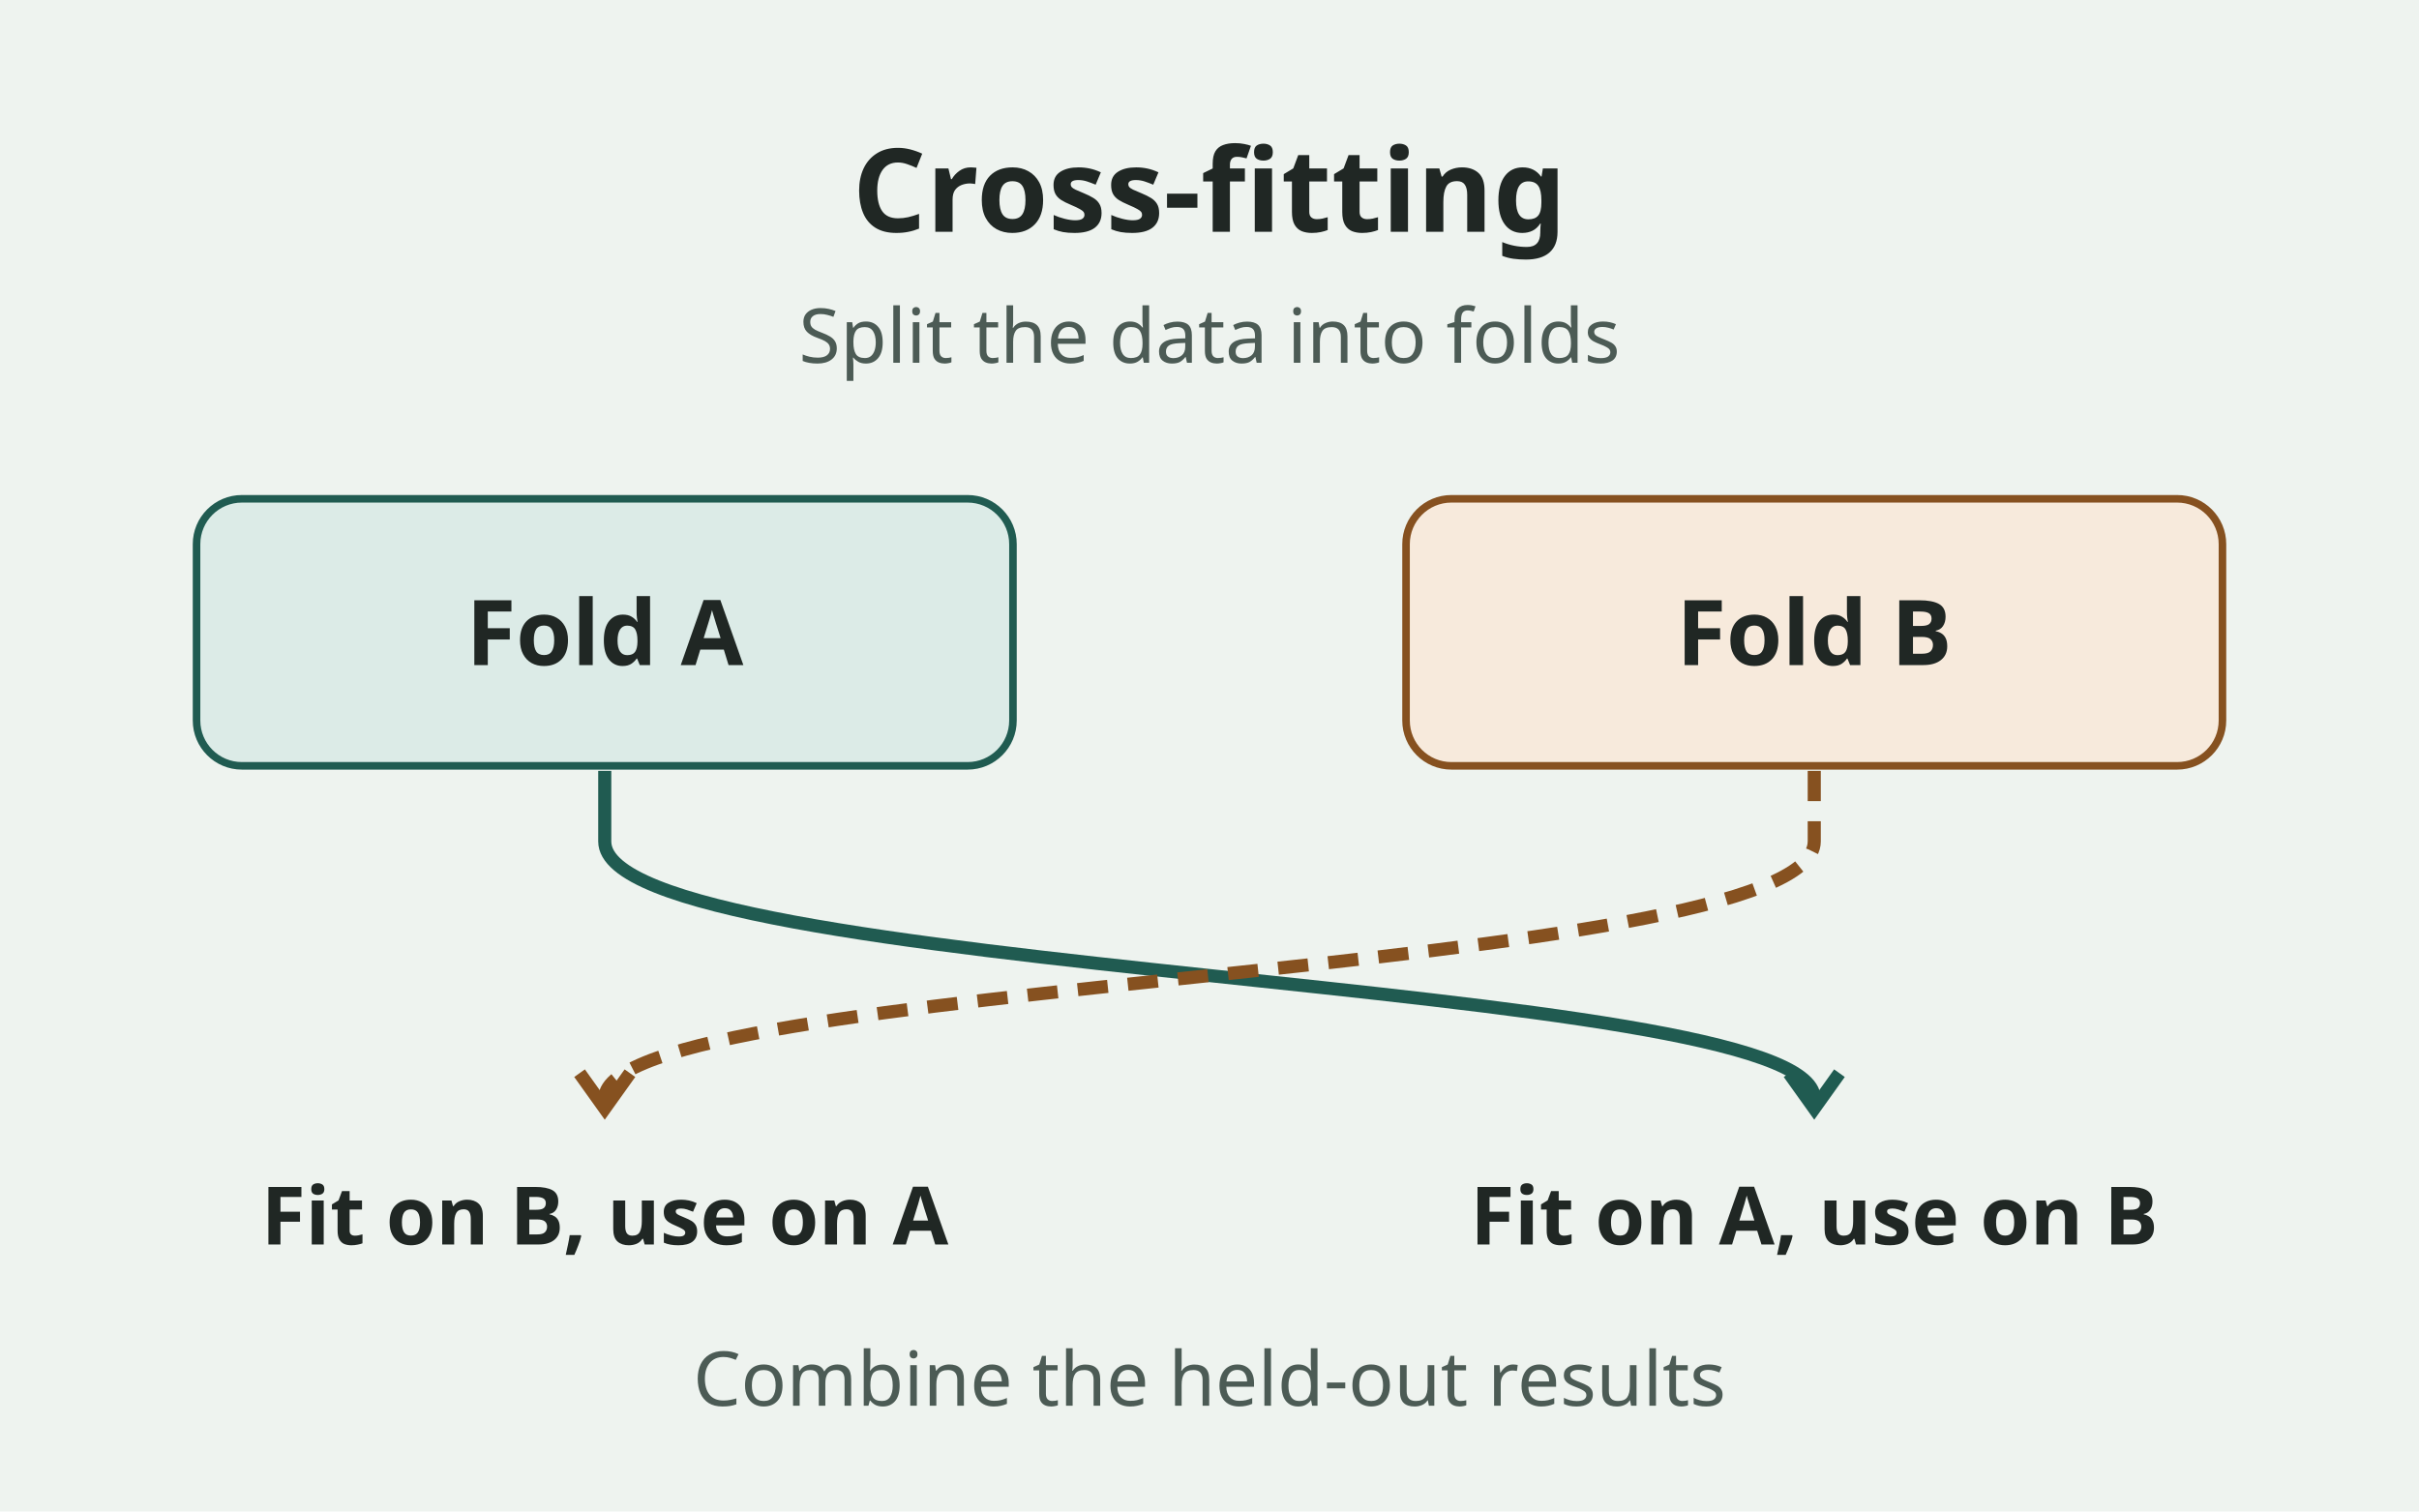
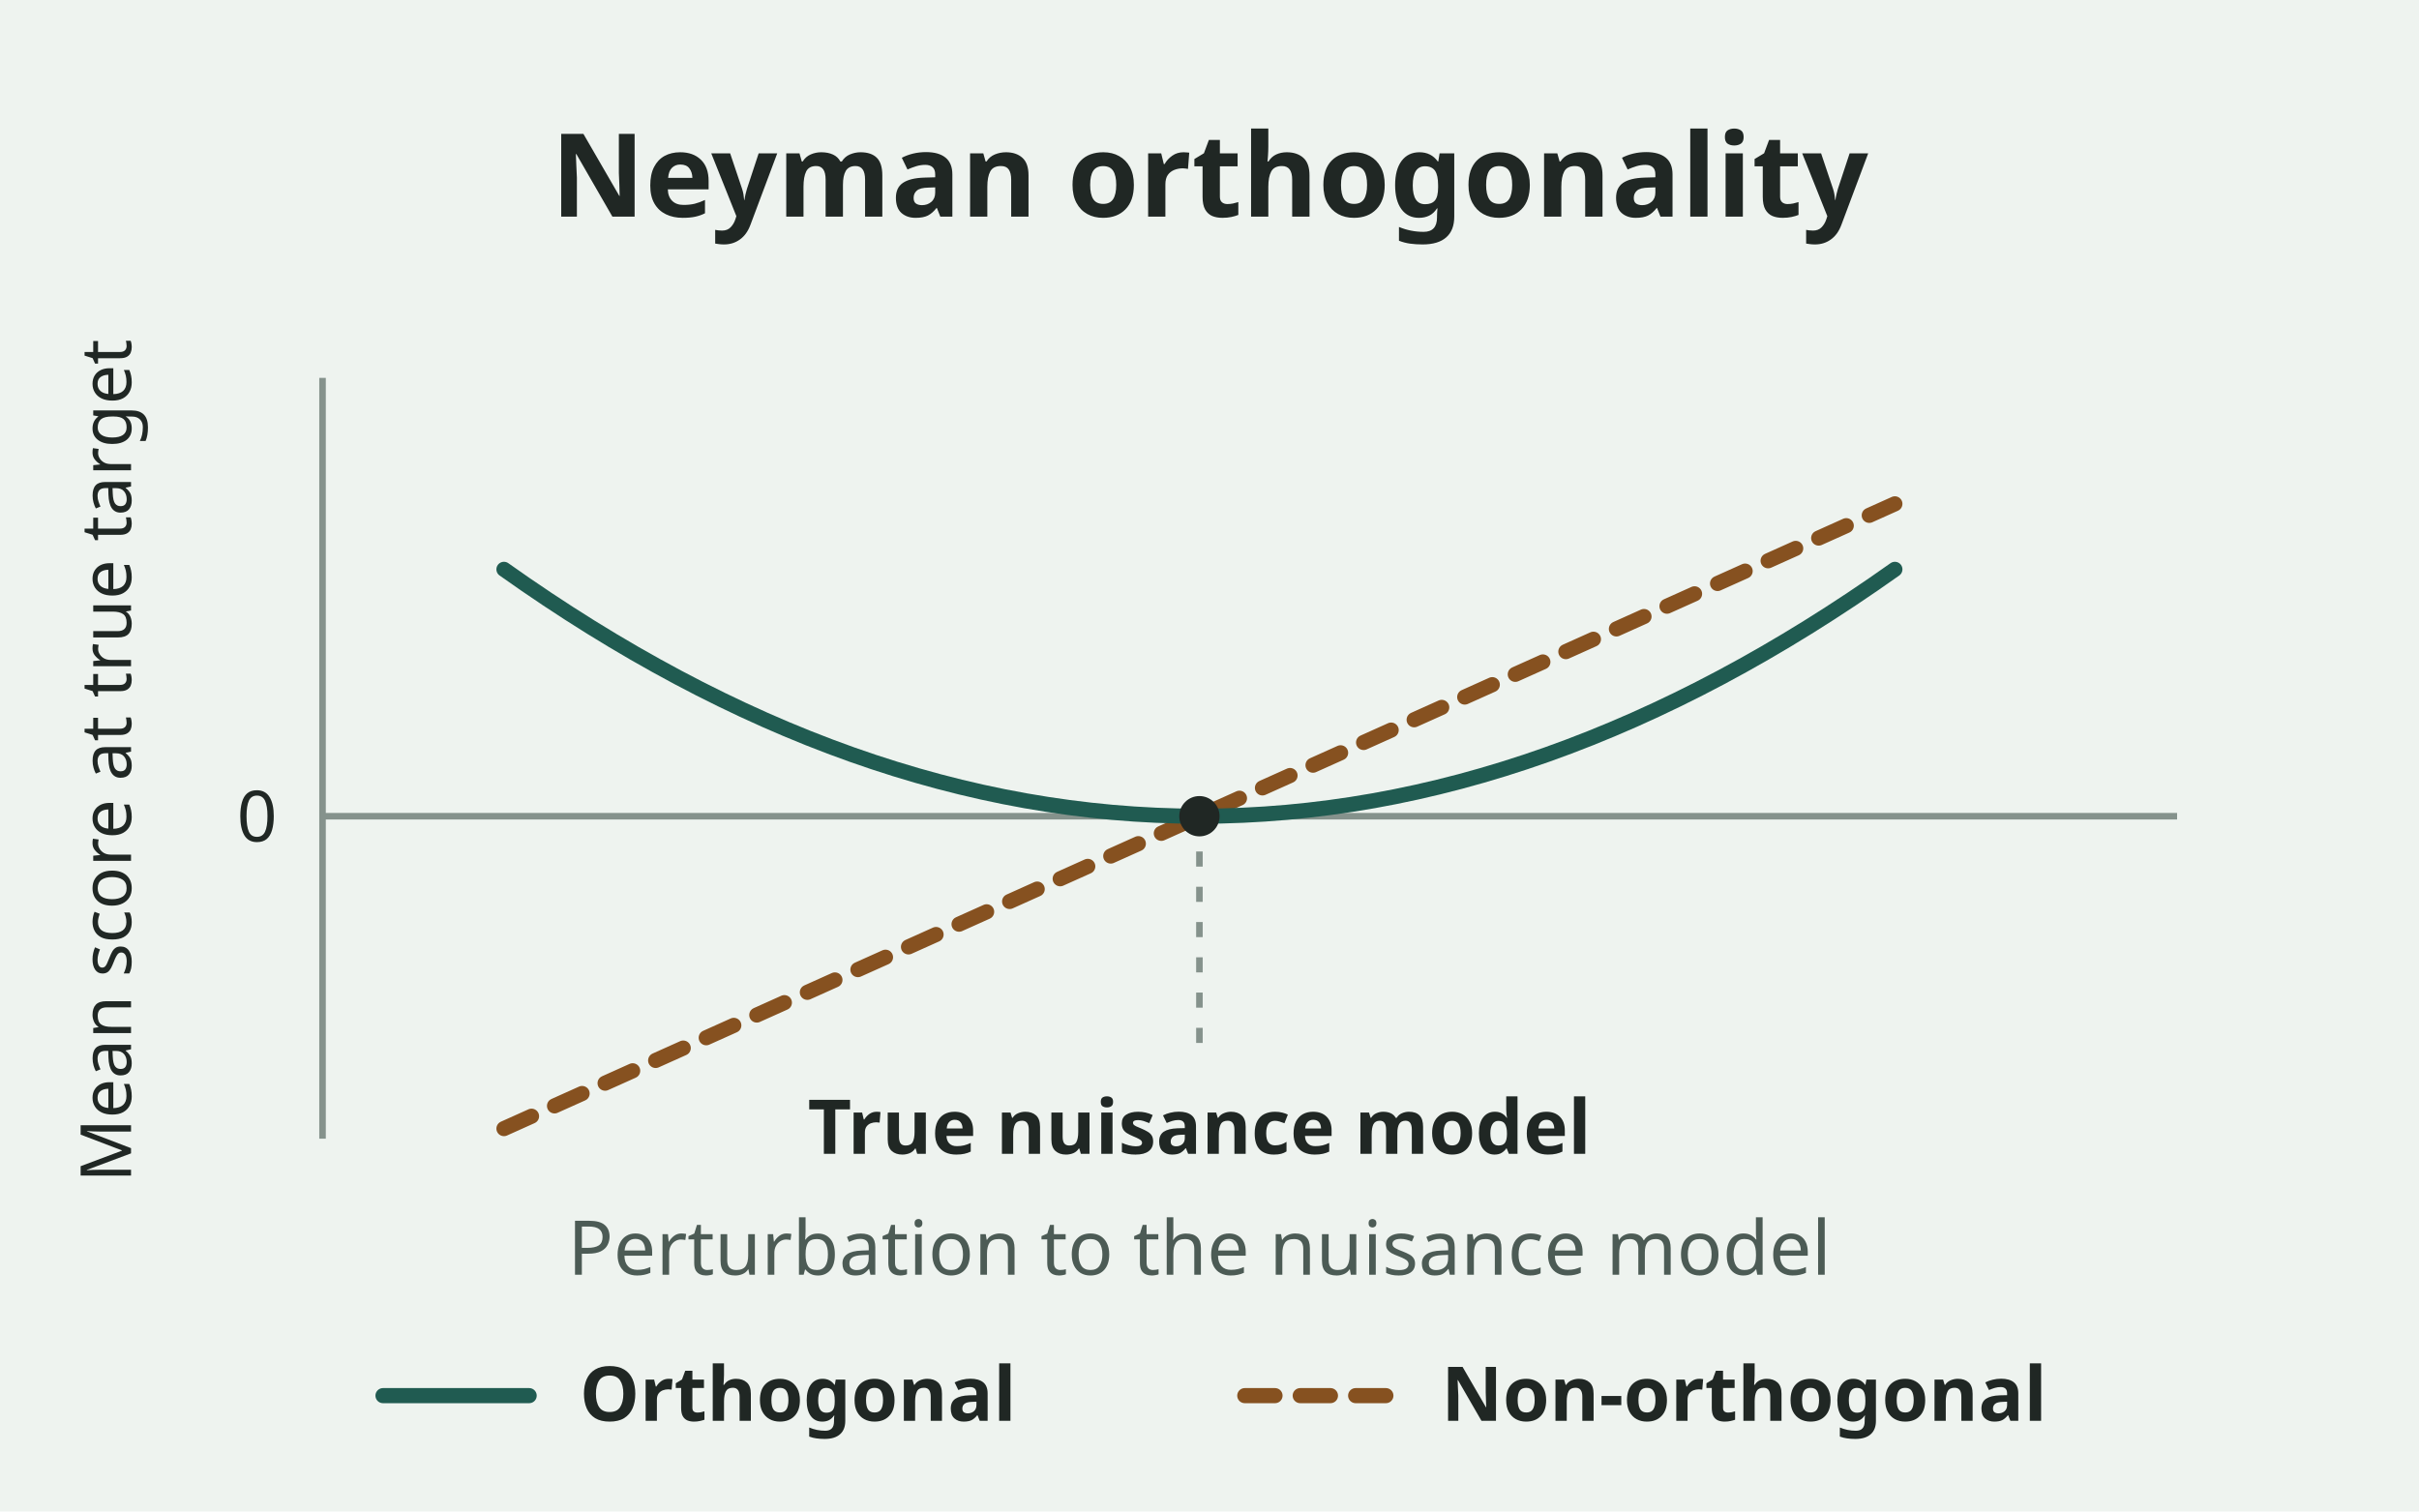
<svg xmlns="http://www.w3.org/2000/svg" width="480" height="300" viewBox="0 0 480 300">
  <rect width="480" height="300" fill="#eef3ef" />
  <g font-family="system-ui,sans-serif" fill="#202724" text-anchor="middle">
-     <text x="240" y="46" font-size="23" font-weight="650">Cross-fitting</text>
-     <text x="240" y="72" font-size="15" fill="#4c5b55">Split the data into folds</text>
-     <rect x="39" y="99" width="162" height="53" rx="9" fill="#dcebe7" stroke="#205b51" stroke-width="1.5" />
-     <rect x="279" y="99" width="162" height="53" rx="9" fill="#f7eadc" stroke="#865120" stroke-width="1.5" />
-     <text x="120" y="132" font-size="18" font-weight="600">Fold A</text>
-     <text x="360" y="132" font-size="18" font-weight="600">Fold B</text>
-     <path d="M120 153v14c0 27 240 27 240 51" fill="none" stroke="#205b51" stroke-width="2.6" />
-     <path d="M360 153v14c0 27-240 27-240 51" fill="none" stroke="#865120" stroke-width="2.6" stroke-dasharray="6 4" />
-     <path d="m355 213 5 7 5-7" fill="none" stroke="#205b51" stroke-width="2.6" />
-     <path d="m115 213 5 7 5-7" fill="none" stroke="#865120" stroke-width="2.6" />
-     <text x="120" y="247" font-size="16" font-weight="600">Fit on B, use on A</text>
-     <text x="360" y="247" font-size="16" font-weight="600">Fit on A, use on B</text>
-     <text x="240" y="279" font-size="15" fill="#4c5b55">Combine the held-out results</text>
+     <text x="240" y="43" font-size="23" font-weight="650">Neyman orthogonality</text>
+     <g fill="none" stroke="#85928c" stroke-width="1.3">
+       <path d="M64 75V226M64 162H432" />
+       <path d="M238 162V210" stroke-dasharray="3 4" />
+     </g>
+     <text x="51" y="167" font-size="14">0</text>
+     <text x="26" y="151" font-size="14" transform="rotate(-90 26 151)">Mean score at true target</text>
+     <text x="238" y="229" font-size="15" font-weight="600">True nuisance model</text>
+     <text x="238" y="253" font-size="15" fill="#4c5b55">Perturbation to the nuisance model</text>
+     <g fill="none" stroke-width="3" stroke-linecap="round">
+       <path d="M100 224 376 100M247 277H276" stroke="#865120" stroke-dasharray="6 5" />
+       <path d="M100 113Q238 211 376 113M76 277H105" stroke="#205b51" />
+     </g>
+     <circle cx="238" cy="162" r="4" fill="#202724" />
+     <g font-size="15" font-weight="600" text-anchor="start">
+       <text x="115" y="282">Orthogonal</text>
+       <text x="286" y="282">Non-orthogonal</text>
+     </g>
  </g>
</svg>
